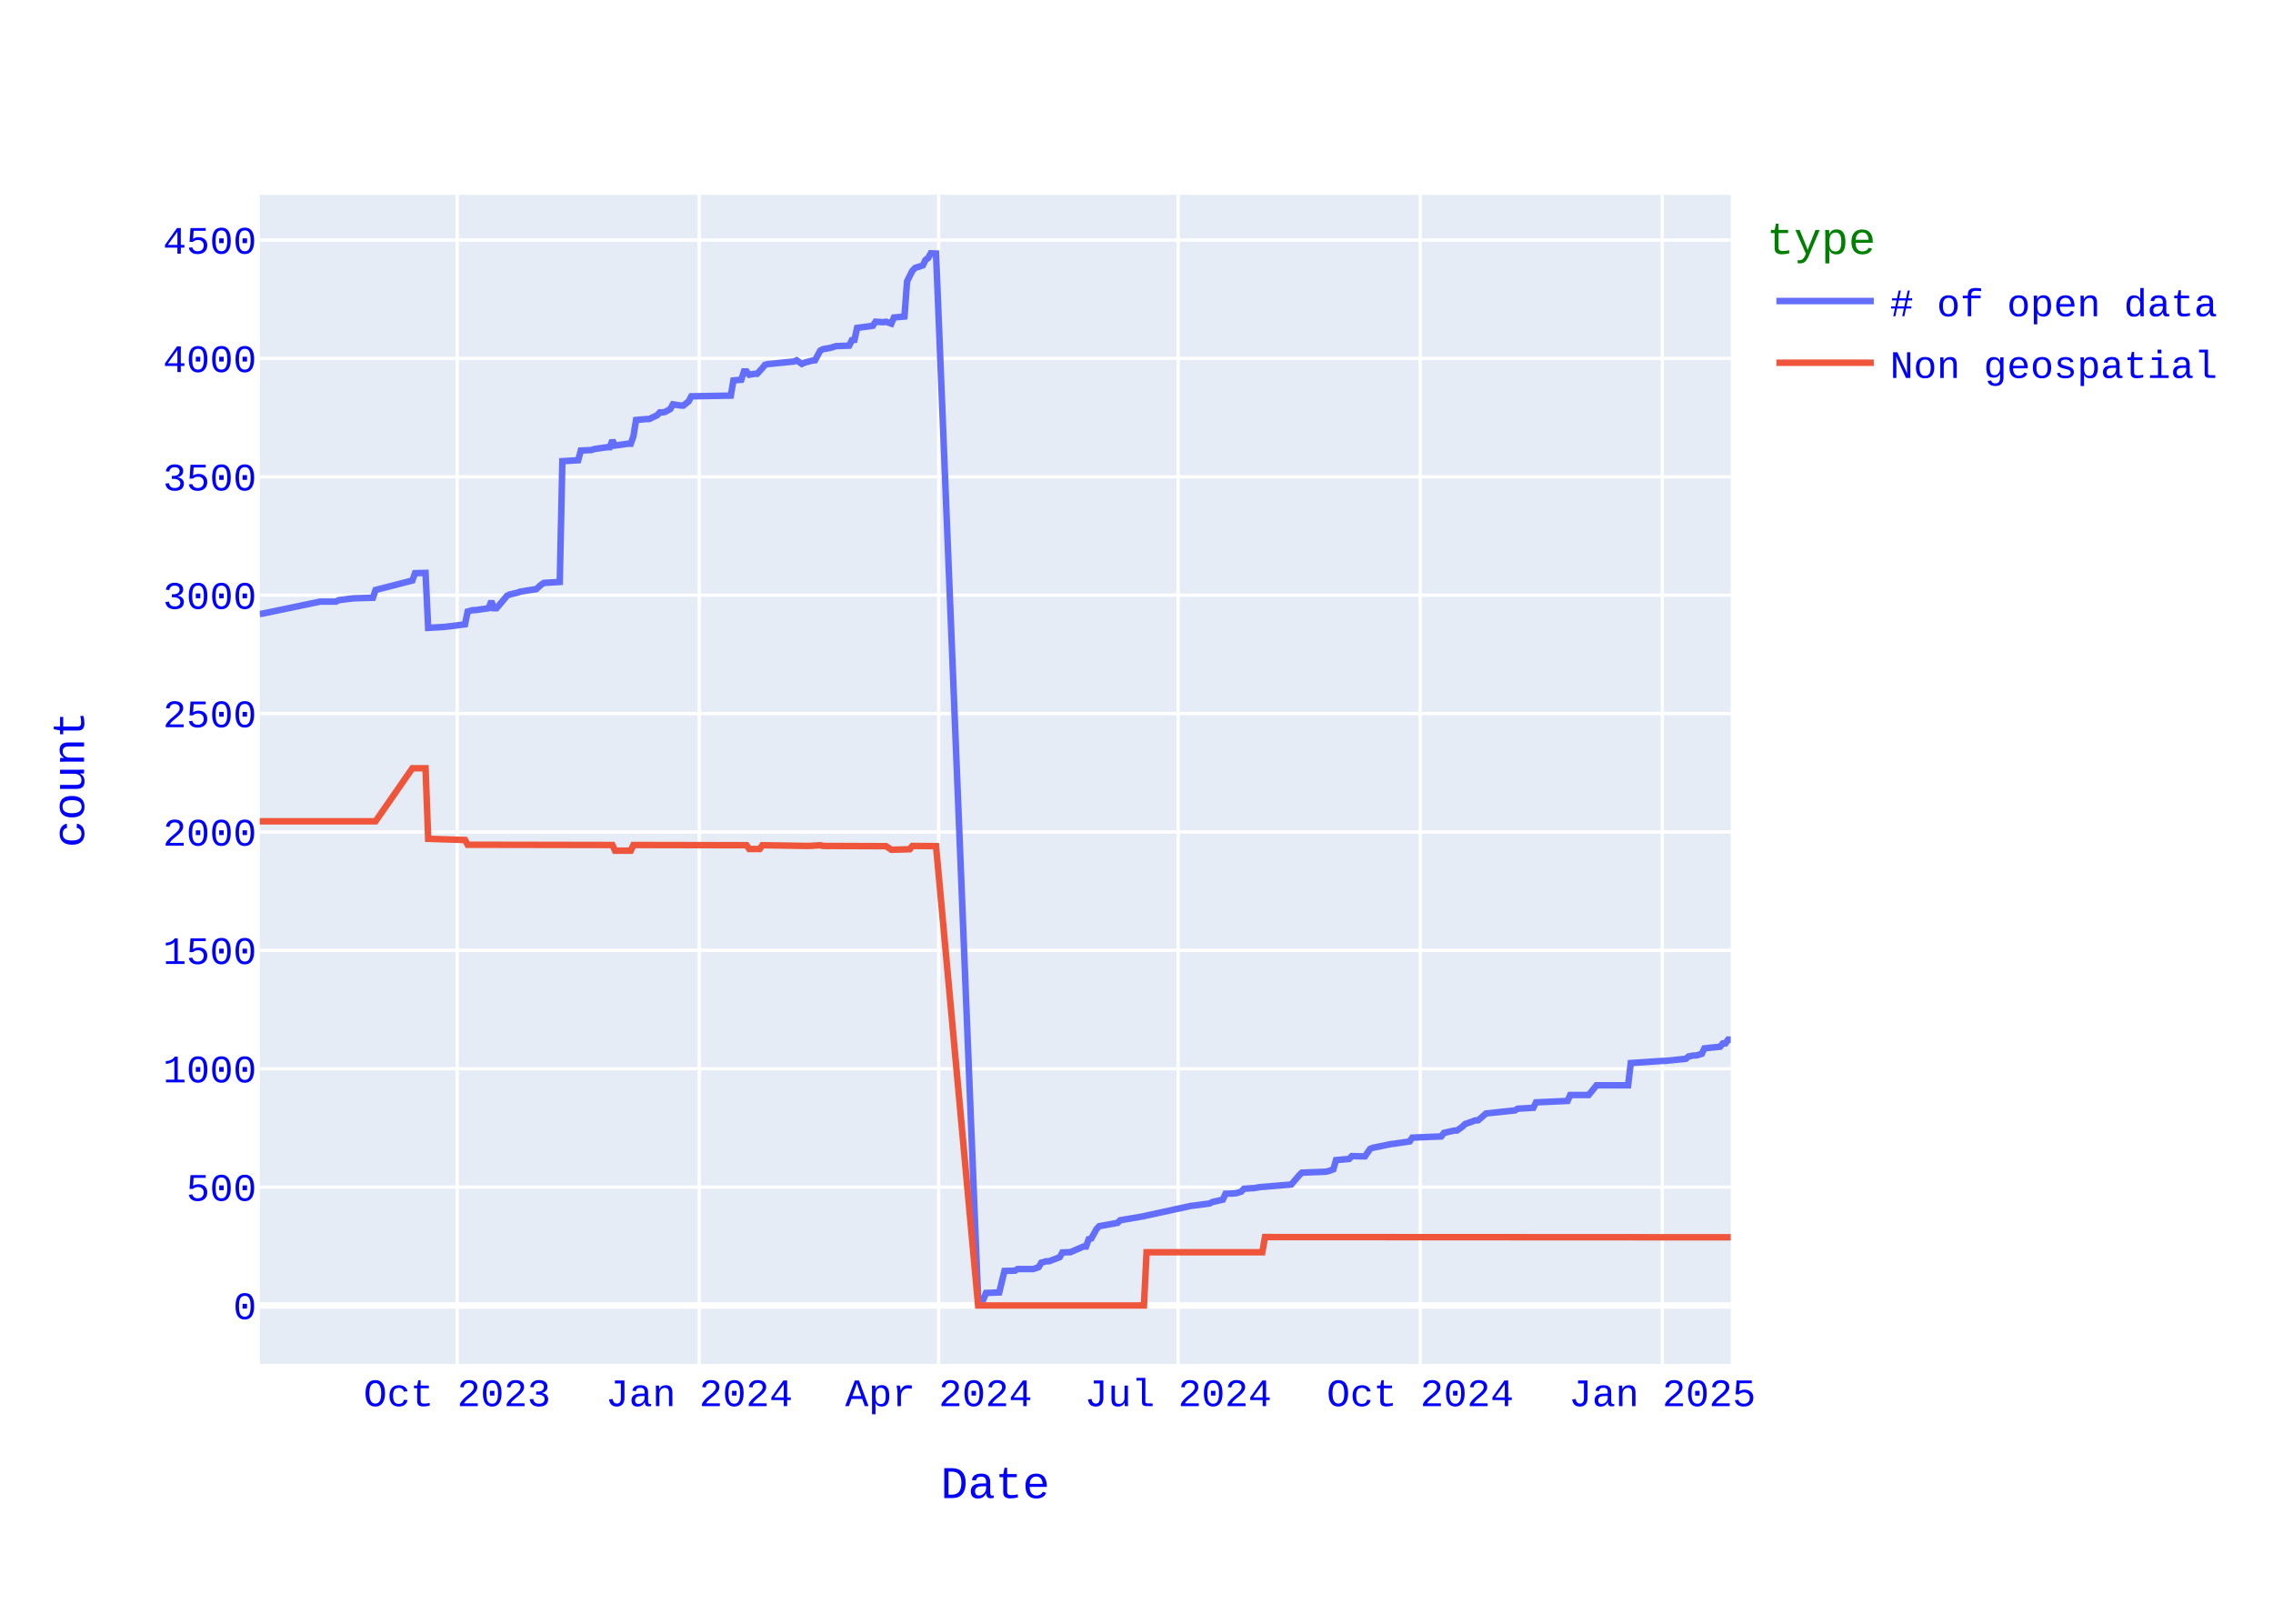
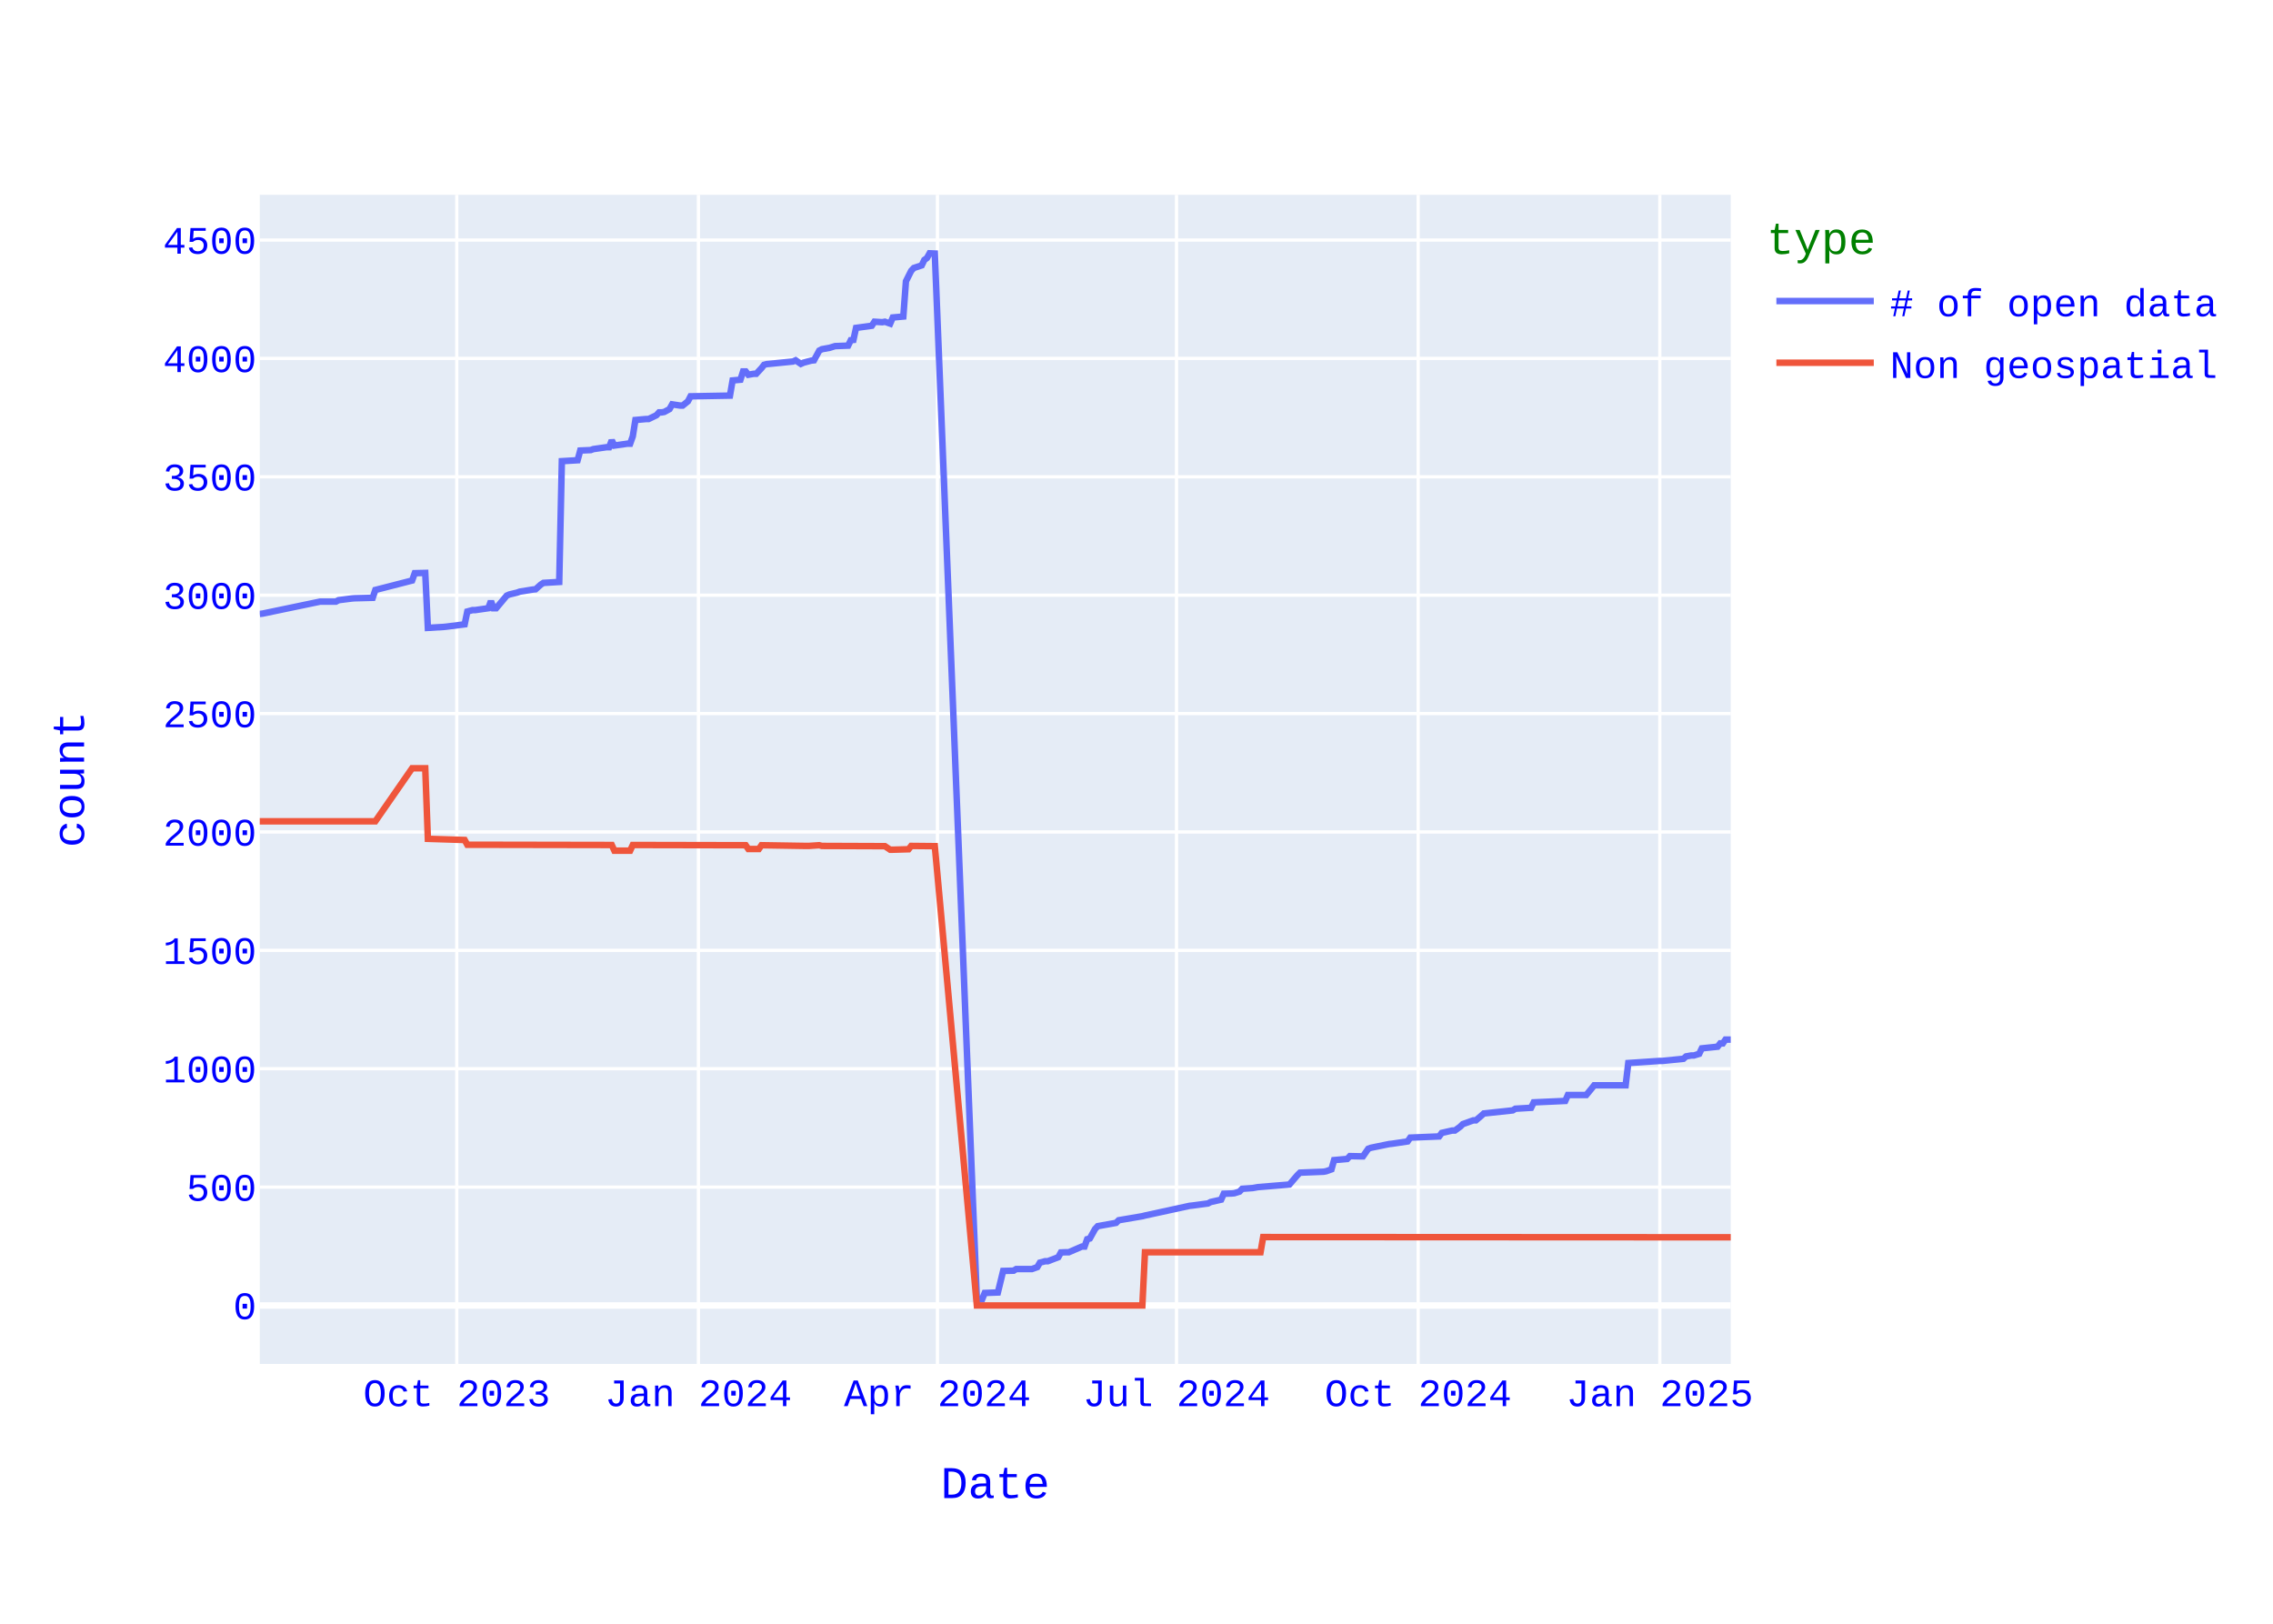
<svg xmlns="http://www.w3.org/2000/svg" class="main-svg" width="700" height="500" style="" viewBox="0 0 700 500">
  <rect x="0" y="0" width="700" height="500" style="fill: rgb(255, 255, 255); fill-opacity: 1;" />
-   <defs id="defs-314105">
+   <defs id="defs-c6e169">
    <g class="clips">
-       <clipPath id="clip314105xyplot" class="plotclip">
+       <clipPath id="clipc6e169xyplot" class="plotclip">
        <rect width="453" height="360" />
      </clipPath>
-       <clipPath class="axesclip" id="clip314105x">
+       <clipPath class="axesclip" id="clipc6e169x">
        <rect x="80" y="0" width="453" height="500" />
      </clipPath>
-       <clipPath class="axesclip" id="clip314105y">
+       <clipPath class="axesclip" id="clipc6e169y">
        <rect x="0" y="60" width="700" height="360" />
      </clipPath>
-       <clipPath class="axesclip" id="clip314105xy">
+       <clipPath class="axesclip" id="clipc6e169xy">
        <rect x="80" y="60" width="453" height="360" />
      </clipPath>
    </g>
    <g class="gradients" />
    <g class="patterns" />
  </defs>
  <g class="bglayer">
    <rect class="bg" x="80" y="60" width="453" height="360" style="fill: rgb(229, 236, 246); fill-opacity: 1; stroke-width: 0;" />
  </g>
  <g class="layer-below">
    <g class="imagelayer" />
    <g class="shapelayer" />
  </g>
  <g class="cartesianlayer">
    <g class="subplot xy">
      <g class="layer-subplot">
        <g class="shapelayer" />
        <g class="imagelayer" />
      </g>
      <g class="minor-gridlayer">
        <g class="x" />
        <g class="y" />
      </g>
      <g class="gridlayer">
        <g class="x">
-           <path class="xgrid crisp" transform="translate(140.78,0)" d="M0,60v360" style="stroke: rgb(255, 255, 255); stroke-opacity: 1; stroke-width: 1px;" />
-           <path class="xgrid crisp" transform="translate(215.33,0)" d="M0,60v360" style="stroke: rgb(255, 255, 255); stroke-opacity: 1; stroke-width: 1px;" />
-           <path class="xgrid crisp" transform="translate(289.08,0)" d="M0,60v360" style="stroke: rgb(255, 255, 255); stroke-opacity: 1; stroke-width: 1px;" />
-           <path class="xgrid crisp" transform="translate(362.82,0)" d="M0,60v360" style="stroke: rgb(255, 255, 255); stroke-opacity: 1; stroke-width: 1px;" />
-           <path class="xgrid crisp" transform="translate(437.38,0)" d="M0,60v360" style="stroke: rgb(255, 255, 255); stroke-opacity: 1; stroke-width: 1px;" />
-           <path class="xgrid crisp" transform="translate(511.93,0)" d="M0,60v360" style="stroke: rgb(255, 255, 255); stroke-opacity: 1; stroke-width: 1px;" />
+           <path class="xgrid crisp" transform="translate(140.67,0)" d="M0,60v360" style="stroke: rgb(255, 255, 255); stroke-opacity: 1; stroke-width: 1px;" />
+           <path class="xgrid crisp" transform="translate(215.09,0)" d="M0,60v360" style="stroke: rgb(255, 255, 255); stroke-opacity: 1; stroke-width: 1px;" />
+           <path class="xgrid crisp" transform="translate(288.7,0)" d="M0,60v360" style="stroke: rgb(255, 255, 255); stroke-opacity: 1; stroke-width: 1px;" />
+           <path class="xgrid crisp" transform="translate(362.32,0)" d="M0,60v360" style="stroke: rgb(255, 255, 255); stroke-opacity: 1; stroke-width: 1px;" />
+           <path class="xgrid crisp" transform="translate(436.74,0)" d="M0,60v360" style="stroke: rgb(255, 255, 255); stroke-opacity: 1; stroke-width: 1px;" />
+           <path class="xgrid crisp" transform="translate(511.16,0)" d="M0,60v360" style="stroke: rgb(255, 255, 255); stroke-opacity: 1; stroke-width: 1px;" />
        </g>
        <g class="y">
          <path class="ygrid crisp" transform="translate(0,365.55)" d="M80,0h453" style="stroke: rgb(255, 255, 255); stroke-opacity: 1; stroke-width: 1px;" />
          <path class="ygrid crisp" transform="translate(0,329.09)" d="M80,0h453" style="stroke: rgb(255, 255, 255); stroke-opacity: 1; stroke-width: 1px;" />
          <path class="ygrid crisp" transform="translate(0,292.64)" d="M80,0h453" style="stroke: rgb(255, 255, 255); stroke-opacity: 1; stroke-width: 1px;" />
          <path class="ygrid crisp" transform="translate(0,256.19)" d="M80,0h453" style="stroke: rgb(255, 255, 255); stroke-opacity: 1; stroke-width: 1px;" />
          <path class="ygrid crisp" transform="translate(0,219.73)" d="M80,0h453" style="stroke: rgb(255, 255, 255); stroke-opacity: 1; stroke-width: 1px;" />
          <path class="ygrid crisp" transform="translate(0,183.28)" d="M80,0h453" style="stroke: rgb(255, 255, 255); stroke-opacity: 1; stroke-width: 1px;" />
          <path class="ygrid crisp" transform="translate(0,146.82)" d="M80,0h453" style="stroke: rgb(255, 255, 255); stroke-opacity: 1; stroke-width: 1px;" />
          <path class="ygrid crisp" transform="translate(0,110.37)" d="M80,0h453" style="stroke: rgb(255, 255, 255); stroke-opacity: 1; stroke-width: 1px;" />
          <path class="ygrid crisp" transform="translate(0,73.92)" d="M80,0h453" style="stroke: rgb(255, 255, 255); stroke-opacity: 1; stroke-width: 1px;" />
        </g>
      </g>
      <g class="zerolinelayer">
        <path class="yzl zl crisp" transform="translate(0,402)" d="M80,0h453" style="stroke: rgb(255, 255, 255); stroke-opacity: 1; stroke-width: 2px;" />
      </g>
      <path class="xlines-below" />
      <path class="ylines-below" />
      <g class="overlines-below" />
      <g class="xaxislayer-below" />
      <g class="yaxislayer-below" />
      <g class="overaxes-below" />
-       <g class="plot" transform="translate(80,60)" clip-path="url(#clip314105xyplot)">
+       <g class="plot" transform="translate(80,60)" clip-path="url(#clipc6e169xyplot)">
        <g class="scatterlayer mlayer">
-           <g class="trace scatter tracedff4fb" style="stroke-miterlimit: 2; opacity: 1;">
+           <g class="trace scatter trace6431a7" style="stroke-miterlimit: 2; opacity: 1;">
            <g class="fills" />
            <g class="errorbars" />
            <g class="lines">
-               <path class="js-line" d="M453,260.13L452.19,260.13L451.38,261.29L450.57,261.29L449.76,262.31L444.9,262.82L444.09,264.5L442.47,265.01L441.65,265.01L440.03,265.3L439.22,266.03L432.74,266.69L431.93,266.69L422.21,267.34L421.4,274.2L411.67,274.2L410.86,275.22L409.24,277.19L408.43,277.19L403.57,277.19L402.76,279.01L393.03,279.45L392.22,281.12L387.36,281.41L386.55,281.92L377.64,282.87L376.82,283.6L375.2,284.99L374.39,284.99L371.15,286.15L370.34,286.95L368.72,288.12L367.91,288.12L364.67,288.85L363.86,289.94L354.94,290.31L354.13,291.48L349.27,292.2L348.46,292.28L342.79,293.44L341.98,293.74L340.36,296.07L339.55,296.07L336.31,296L335.5,296.87L331.44,297.23L330.63,300.08L329.01,300.66L328.2,300.81L320.91,301.1L320.1,301.9L317.67,304.74L316.86,304.82L307.94,305.55L306.32,305.84L303.08,306.06L302.27,306.93L300.65,307.44L299.84,307.51L297.41,307.59L296.6,309.41L293.36,310.14L292.55,310.58L287.68,311.23L286.87,311.31L273.1,314.3L272.29,314.51L264.99,315.75L264.18,316.56L258.51,317.58L257.7,318.45L256.08,321.37L255.27,321.59L254.46,323.85L253.65,323.85L249.6,325.6L248.79,325.6L247.16,325.67L246.35,327.13L243.11,328.37L242.3,328.37L240.68,328.8L239.87,330.19L238.25,330.77L237.44,330.77L233.39,330.77L232.58,331.28L229.34,331.36L227.72,337.99L223.66,338.14L222.85,340.1L221.23,340.18L208.27,18.07L206.65,18L205.84,19.46L205.03,20.04L204.21,21.72L201.78,22.52L200.97,23.4L199.35,26.6L198.54,37.47L195.3,37.76L194.49,39.65L192.87,39.07L192.06,39.22L189.63,39.07L188.82,40.31L183.96,40.97L183.14,44.68L182.33,44.76L181.52,46.43L177.47,46.58L175.85,47.09L173.42,47.53L172.61,47.96L170.99,50.95L170.18,51.03L167.75,51.68L166.94,52.05L165.32,50.95L164.51,51.32L157.21,52.05L156.4,52.12L155.59,52.34L154.78,53.36L153.16,55.11L152.35,55.11L150.73,55.4L149.92,54.38L149.11,54.38L148.3,56.93L145.87,57.15L145.06,61.82L132.9,62.04L132.09,63.57L130.47,64.88L129.66,64.88L127.23,64.51L126.42,65.97L124.8,66.85L123.99,66.99L123.18,66.99L122.37,67.87L119.94,69.04L119.13,69.04L115.88,69.33L115.07,74.36L114.26,76.62L113.45,76.62L109.4,77.2L108.59,75.6L107.78,77.71L106.97,77.71L102.92,78.29L102.11,78.59L98.87,78.73L98.06,81.72L93.19,82.01L92.38,119.2L87.52,119.49L86.71,120L85.09,121.46L84.28,121.53L80.23,122.18L79.42,122.48L76.99,123.06L76.18,123.42L72.93,127.29L72.12,127.29L71.31,125.1L70.5,127.29L66.45,127.87L65.64,127.87L64.02,128.31L63.21,132.25L57.54,132.97L56.73,133.05L51.86,133.34L51.05,116.42L47.81,116.5L47,118.76L35.66,121.67L34.85,124.08L29.17,124.23L28.36,124.3L24.31,124.81L23.5,125.25L18.64,125.25L0.81,128.96L0,129.04" style="vector-effect: none; fill: none; stroke: rgb(99, 110, 250); stroke-opacity: 1; stroke-width: 2px; opacity: 1;" />
+               <path class="js-line" d="M453,260.13L451.38,260.13L450.57,261.29L449.76,261.29L448.96,262.31L444.1,262.82L443.29,264.5L441.67,265.01L440.87,265.01L439.25,265.3L438.44,266.03L431.97,266.69L431.16,266.69L421.45,267.34L420.64,274.2L410.94,274.2L410.13,275.22L408.51,277.19L407.7,277.19L402.85,277.19L402.04,279.01L392.33,279.45L391.52,281.12L386.67,281.41L385.86,281.92L376.96,282.87L376.15,283.6L374.53,284.99L373.72,284.99L370.49,286.15L369.68,286.95L368.06,288.12L367.25,288.12L364.02,288.85L363.21,289.94L354.31,290.31L353.5,291.48L348.65,292.2L347.84,292.28L342.18,293.44L341.37,293.74L339.75,296.07L338.94,296.07L335.71,296L334.9,296.87L330.85,297.23L330.04,300.08L328.42,300.66L327.62,300.81L320.34,301.1L319.53,301.9L317.1,304.74L316.29,304.82L307.39,305.55L305.77,305.84L302.54,306.06L301.73,306.93L300.11,307.44L299.3,307.51L296.88,307.59L296.07,309.41L292.83,310.14L292.02,310.58L287.17,311.23L286.36,311.31L272.61,314.3L271.8,314.51L264.52,315.75L263.71,316.56L258.05,317.58L257.24,318.45L255.62,321.37L254.81,321.59L254,323.85L253.19,323.85L249.15,325.6L248.34,325.6L246.72,325.67L245.91,327.13L242.68,328.37L241.87,328.37L240.25,328.8L239.44,330.19L237.82,330.77L237.02,330.77L232.97,330.77L232.16,331.28L228.93,331.36L227.31,337.99L223.26,338.14L222.46,340.1L220.84,340.18L207.89,18.07L206.28,18L205.47,19.46L204.66,20.04L203.85,21.72L201.42,22.52L200.61,23.4L199,26.6L198.19,37.47L194.95,37.76L194.14,39.65L192.52,39.07L191.72,39.22L189.29,39.07L188.48,40.31L183.63,40.97L182.82,44.68L182.01,44.76L181.2,46.43L177.16,46.58L175.54,47.09L173.11,47.53L172.3,47.96L170.68,50.95L169.88,51.03L167.45,51.68L166.64,52.05L165.02,50.95L164.21,51.32L156.93,52.05L156.12,52.12L155.31,52.34L154.51,53.36L152.89,55.11L152.08,55.11L150.46,55.4L149.65,54.38L148.84,54.38L148.03,56.93L145.61,57.15L144.8,61.82L132.66,62.04L131.86,63.57L130.24,64.88L129.43,64.88L127,64.51L126.19,65.97L124.57,66.85L123.77,66.99L122.96,66.99L122.15,67.87L119.72,69.04L118.91,69.04L115.68,69.33L114.87,74.36L114.06,76.62L113.25,76.62L109.21,77.2L108.4,75.6L107.59,77.71L106.78,77.71L102.73,78.29L101.92,78.59L98.69,78.73L97.88,81.72L93.03,82.01L92.22,119.2L87.36,119.49L86.56,120L84.94,121.46L84.13,121.53L80.08,122.18L79.27,122.48L76.85,123.06L76.04,123.42L72.8,127.29L71.99,127.29L71.19,125.1L70.38,127.29L66.33,127.87L65.52,127.87L63.91,128.31L63.1,132.25L57.43,132.97L56.63,133.05L51.77,133.34L50.96,116.42L47.73,116.5L46.92,118.76L35.59,121.67L34.78,124.08L29.12,124.23L28.31,124.3L24.27,124.81L23.46,125.25L18.61,125.25L0.81,128.96L0,129.04" style="vector-effect: none; fill: none; stroke: rgb(99, 110, 250); stroke-opacity: 1; stroke-width: 2px; opacity: 1;" />
            </g>
            <g class="points" />
            <g class="text" />
          </g>
-           <g class="trace scatter trace6a586a" style="stroke-miterlimit: 2; opacity: 1;">
+           <g class="trace scatter tracef5da76" style="stroke-miterlimit: 2; opacity: 1;">
            <g class="fills" />
            <g class="errorbars" />
            <g class="lines">
-               <path class="js-line" d="M453,321L309.56,320.93L308.75,325.6L273.1,325.6L272.29,342L221.23,342L208.27,200.56L200.97,200.49L200.16,201.51L195.3,201.65L194.49,201.65L192.87,200.56L192.06,200.56L173.42,200.49L172.61,200.27L169.37,200.49L168.56,200.49L154.78,200.27L153.97,201.43L150.73,201.43L149.92,200.27L115.07,200.2L114.26,201.95L109.4,201.95L108.59,200.2L64.02,200.12L63.21,198.66L51.86,198.3L51.05,176.57L47,176.57L35.66,192.9L0,192.9" style="vector-effect: none; fill: none; stroke: rgb(239, 85, 59); stroke-opacity: 1; stroke-width: 2px; opacity: 1;" />
+               <path class="js-line" d="M453,321L309.01,320.93L308.2,325.6L272.61,325.6L271.8,342L220.84,342L207.89,200.56L200.61,200.49L199.81,201.51L194.95,201.65L194.14,201.65L192.52,200.56L191.72,200.56L173.11,200.49L172.3,200.27L169.07,200.49L168.26,200.49L154.51,200.27L153.7,201.43L150.46,201.43L149.65,200.27L114.87,200.2L114.06,201.95L109.21,201.95L108.4,200.2L63.91,200.12L63.1,198.66L51.77,198.3L50.96,176.57L46.92,176.57L35.59,192.9L0,192.9" style="vector-effect: none; fill: none; stroke: rgb(239, 85, 59); stroke-opacity: 1; stroke-width: 2px; opacity: 1;" />
            </g>
            <g class="points" />
            <g class="text" />
          </g>
        </g>
      </g>
      <g class="overplot" />
      <path class="xlines-above crisp" d="M0,0" style="fill: none;" />
      <path class="ylines-above crisp" d="M0,0" style="fill: none;" />
      <g class="overlines-above" />
      <g class="xaxislayer-above">
        <g class="xtick">
-           <text text-anchor="middle" x="0" y="433" transform="translate(140.78,0)" style="font-family: 'Courier New'; font-size: 12px; fill: rgb(0, 0, 255); fill-opacity: 1; white-space: pre; opacity: 1;">Oct 2023</text>
-         </g>
-         <g class="xtick">
-           <text text-anchor="middle" x="0" y="433" style="font-family: 'Courier New'; font-size: 12px; fill: rgb(0, 0, 255); fill-opacity: 1; white-space: pre; opacity: 1;" transform="translate(215.33,0)">Jan 2024</text>
-         </g>
-         <g class="xtick">
-           <text text-anchor="middle" x="0" y="433" style="font-family: 'Courier New'; font-size: 12px; fill: rgb(0, 0, 255); fill-opacity: 1; white-space: pre; opacity: 1;" transform="translate(289.08,0)">Apr 2024</text>
-         </g>
-         <g class="xtick">
-           <text text-anchor="middle" x="0" y="433" style="font-family: 'Courier New'; font-size: 12px; fill: rgb(0, 0, 255); fill-opacity: 1; white-space: pre; opacity: 1;" transform="translate(362.82,0)">Jul 2024</text>
-         </g>
-         <g class="xtick">
-           <text text-anchor="middle" x="0" y="433" style="font-family: 'Courier New'; font-size: 12px; fill: rgb(0, 0, 255); fill-opacity: 1; white-space: pre; opacity: 1;" transform="translate(437.38,0)">Oct 2024</text>
-         </g>
-         <g class="xtick">
-           <text text-anchor="middle" x="0" y="433" style="font-family: 'Courier New'; font-size: 12px; fill: rgb(0, 0, 255); fill-opacity: 1; white-space: pre; opacity: 1;" transform="translate(511.93,0)">Jan 2025</text>
+           <text text-anchor="middle" x="0" y="433" transform="translate(140.67,0)" style="font-family: 'Courier New'; font-size: 12px; fill: rgb(0, 0, 255); fill-opacity: 1; white-space: pre; opacity: 1;">Oct 2023</text>
+         </g>
+         <g class="xtick">
+           <text text-anchor="middle" x="0" y="433" style="font-family: 'Courier New'; font-size: 12px; fill: rgb(0, 0, 255); fill-opacity: 1; white-space: pre; opacity: 1;" transform="translate(215.09,0)">Jan 2024</text>
+         </g>
+         <g class="xtick">
+           <text text-anchor="middle" x="0" y="433" style="font-family: 'Courier New'; font-size: 12px; fill: rgb(0, 0, 255); fill-opacity: 1; white-space: pre; opacity: 1;" transform="translate(288.7,0)">Apr 2024</text>
+         </g>
+         <g class="xtick">
+           <text text-anchor="middle" x="0" y="433" style="font-family: 'Courier New'; font-size: 12px; fill: rgb(0, 0, 255); fill-opacity: 1; white-space: pre; opacity: 1;" transform="translate(362.32,0)">Jul 2024</text>
+         </g>
+         <g class="xtick">
+           <text text-anchor="middle" x="0" y="433" style="font-family: 'Courier New'; font-size: 12px; fill: rgb(0, 0, 255); fill-opacity: 1; white-space: pre; opacity: 1;" transform="translate(436.74,0)">Oct 2024</text>
+         </g>
+         <g class="xtick">
+           <text text-anchor="middle" x="0" y="433" style="font-family: 'Courier New'; font-size: 12px; fill: rgb(0, 0, 255); fill-opacity: 1; white-space: pre; opacity: 1;" transform="translate(511.16,0)">Jan 2025</text>
        </g>
      </g>
      <g class="yaxislayer-above">
        <g class="ytick">
          <text text-anchor="end" x="79" y="4.2" transform="translate(0,402)" style="font-family: 'Courier New'; font-size: 12px; fill: rgb(0, 0, 255); fill-opacity: 1; white-space: pre; opacity: 1;">0</text>
        </g>
        <g class="ytick">
          <text text-anchor="end" x="79" y="4.2" style="font-family: 'Courier New'; font-size: 12px; fill: rgb(0, 0, 255); fill-opacity: 1; white-space: pre; opacity: 1;" transform="translate(0,365.55)">500</text>
        </g>
        <g class="ytick">
          <text text-anchor="end" x="79" y="4.2" style="font-family: 'Courier New'; font-size: 12px; fill: rgb(0, 0, 255); fill-opacity: 1; white-space: pre; opacity: 1;" transform="translate(0,329.09)">1000</text>
        </g>
        <g class="ytick">
          <text text-anchor="end" x="79" y="4.2" style="font-family: 'Courier New'; font-size: 12px; fill: rgb(0, 0, 255); fill-opacity: 1; white-space: pre; opacity: 1;" transform="translate(0,292.64)">1500</text>
        </g>
        <g class="ytick">
          <text text-anchor="end" x="79" y="4.2" style="font-family: 'Courier New'; font-size: 12px; fill: rgb(0, 0, 255); fill-opacity: 1; white-space: pre; opacity: 1;" transform="translate(0,256.19)">2000</text>
        </g>
        <g class="ytick">
          <text text-anchor="end" x="79" y="4.2" style="font-family: 'Courier New'; font-size: 12px; fill: rgb(0, 0, 255); fill-opacity: 1; white-space: pre; opacity: 1;" transform="translate(0,219.73)">2500</text>
        </g>
        <g class="ytick">
          <text text-anchor="end" x="79" y="4.2" style="font-family: 'Courier New'; font-size: 12px; fill: rgb(0, 0, 255); fill-opacity: 1; white-space: pre; opacity: 1;" transform="translate(0,183.28)">3000</text>
        </g>
        <g class="ytick">
          <text text-anchor="end" x="79" y="4.2" style="font-family: 'Courier New'; font-size: 12px; fill: rgb(0, 0, 255); fill-opacity: 1; white-space: pre; opacity: 1;" transform="translate(0,146.82)">3500</text>
        </g>
        <g class="ytick">
          <text text-anchor="end" x="79" y="4.2" style="font-family: 'Courier New'; font-size: 12px; fill: rgb(0, 0, 255); fill-opacity: 1; white-space: pre; opacity: 1;" transform="translate(0,110.37)">4000</text>
        </g>
        <g class="ytick">
          <text text-anchor="end" x="79" y="4.2" style="font-family: 'Courier New'; font-size: 12px; fill: rgb(0, 0, 255); fill-opacity: 1; white-space: pre; opacity: 1;" transform="translate(0,73.92)">4500</text>
        </g>
      </g>
      <g class="overaxes-above" />
    </g>
  </g>
  <g class="polarlayer" />
  <g class="smithlayer" />
  <g class="ternarylayer" />
  <g class="geolayer" />
  <g class="funnelarealayer" />
  <g class="pielayer" />
  <g class="iciclelayer" />
  <g class="treemaplayer" />
  <g class="sunburstlayer" />
  <g class="glimages" />
-   <defs id="topdefs-314105">
+   <defs id="topdefs-c6e169">
    <g class="clips" />
-     <clipPath id="legend314105">
+     <clipPath id="legendc6e169">
      <rect width="146" height="67" x="0" y="0" />
    </clipPath>
  </defs>
  <g class="layer-above">
    <g class="imagelayer" />
    <g class="shapelayer" />
  </g>
  <g class="infolayer">
    <g class="legend" pointer-events="all" transform="translate(542.06,60)">
      <rect class="bg" shape-rendering="crispEdges" style="stroke: rgb(68, 68, 68); stroke-opacity: 1; fill: rgb(255, 255, 255); fill-opacity: 1; stroke-width: 0px;" width="146" height="67" x="0" y="0" />
-       <g class="scrollbox" transform="" clip-path="url(#legend314105)">
+       <g class="scrollbox" transform="" clip-path="url(#legendc6e169)">
        <text class="legendtitletext" text-anchor="start" x="2" y="18.2" style="font-family: 'Courier New'; font-size: 14px; fill: rgb(0, 128, 0); fill-opacity: 1; white-space: pre;">type</text>
        <g class="groups" transform="">
          <g class="traces" transform="translate(0,32.7)" style="opacity: 1;">
            <text class="legendtext" text-anchor="start" x="40" y="4.68" style="font-family: 'Courier New'; font-size: 12px; fill: rgb(0, 0, 255); fill-opacity: 1; white-space: pre;"># of open data</text>
            <g class="layers" style="opacity: 1;">
              <g class="legendfill" />
              <g class="legendlines">
                <path class="js-line" d="M5,0h30" style="fill: none; stroke: rgb(99, 110, 250); stroke-opacity: 1; stroke-width: 2px;" />
              </g>
              <g class="legendsymbols">
                <g class="legendpoints" />
              </g>
            </g>
            <rect class="legendtoggle" x="0" y="-9.5" width="140.828" height="19" style="fill: rgb(0, 0, 0); fill-opacity: 0;" />
          </g>
        </g>
        <g class="groups" transform="">
          <g class="traces" transform="translate(0,51.7)" style="opacity: 1;">
            <text class="legendtext" text-anchor="start" x="40" y="4.68" style="font-family: 'Courier New'; font-size: 12px; fill: rgb(0, 0, 255); fill-opacity: 1; white-space: pre;">Non geospatial</text>
            <g class="layers" style="opacity: 1;">
              <g class="legendfill" />
              <g class="legendlines">
                <path class="js-line" d="M5,0h30" style="fill: none; stroke: rgb(239, 85, 59); stroke-opacity: 1; stroke-width: 2px;" />
              </g>
              <g class="legendsymbols">
                <g class="legendpoints" />
              </g>
            </g>
            <rect class="legendtoggle" x="0" y="-9.5" width="140.828" height="19" style="fill: rgb(0, 0, 0); fill-opacity: 0;" />
          </g>
        </g>
      </g>
      <rect class="scrollbar" rx="20" ry="3" width="0" height="0" style="fill: rgb(128, 139, 164); fill-opacity: 1;" x="0" y="0" />
    </g>
    <g class="g-gtitle" />
    <g class="g-xtitle">
      <text class="xtitle" x="306.5" y="461.3" text-anchor="middle" style="font-family: 'Courier New'; font-size: 14px; fill: rgb(0, 0, 255); opacity: 1; font-weight: normal; white-space: pre;">Date</text>
    </g>
    <g class="g-ytitle">
      <text class="ytitle" transform="rotate(-90,25.8875,240)" x="25.888" y="240" text-anchor="middle" style="font-family: 'Courier New'; font-size: 14px; fill: rgb(0, 0, 255); opacity: 1; font-weight: normal; white-space: pre;">count</text>
    </g>
  </g>
</svg>
